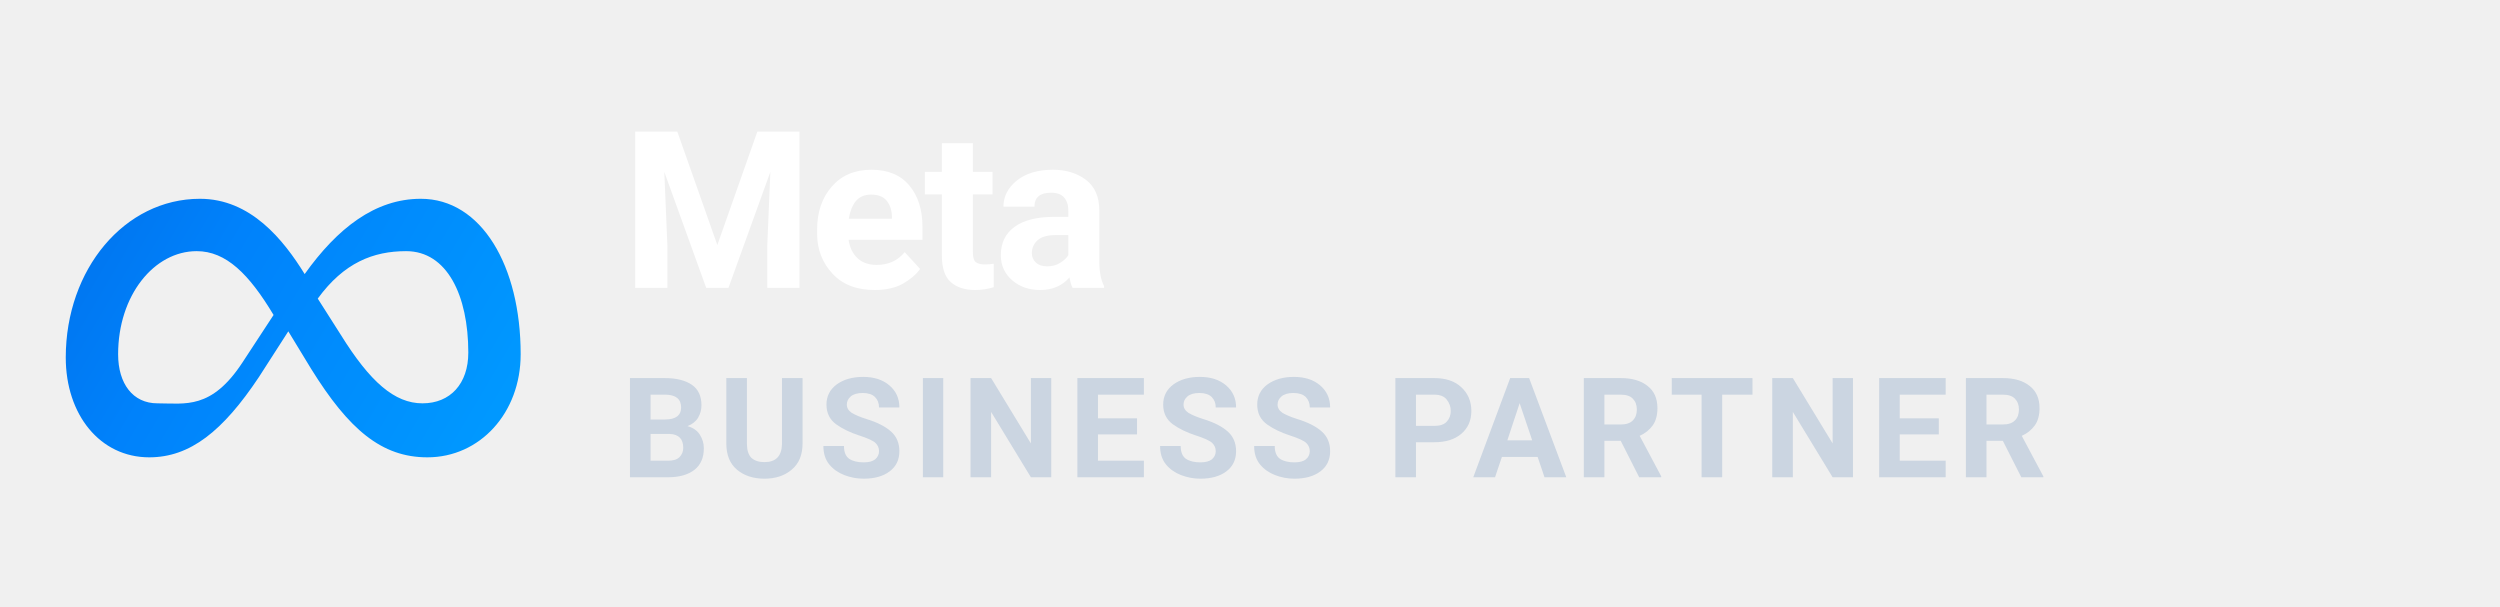
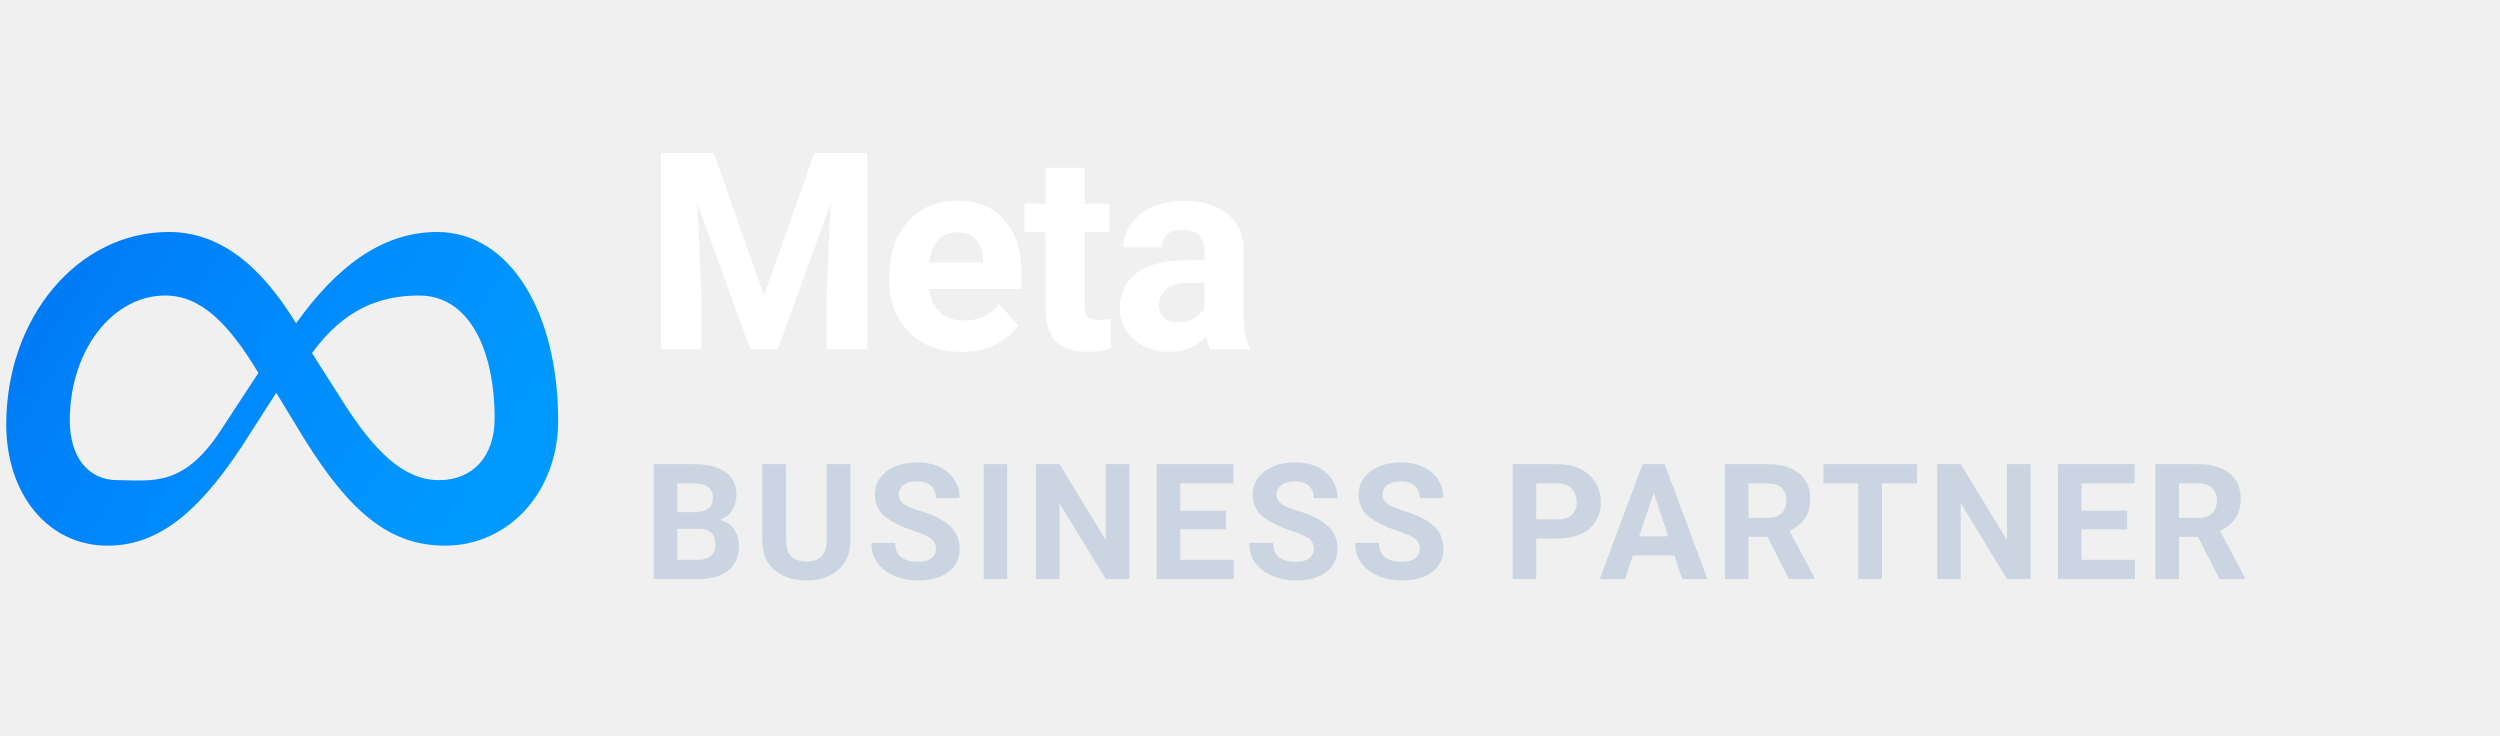
- <svg xmlns="http://www.w3.org/2000/svg" width="165" height="40" viewBox="0 0 165 40" fill="none">
+ <svg xmlns="http://www.w3.org/2000/svg" viewBox="0 0 136 40" fill="none">
  <defs>
-     <linearGradient id="metaGrad" x1="2" y1="10" x2="36" y2="30" gradientUnits="userSpaceOnUse">
+     <linearGradient id="metaGrad" x1="0" y1="10" x2="32" y2="30" gradientUnits="userSpaceOnUse">
      <stop offset="0%" stop-color="#0064E0" />
      <stop offset="50%" stop-color="#0082FB" />
      <stop offset="100%" stop-color="#0099FF" />
    </linearGradient>
  </defs>
-   <g transform="translate(-7, -2) scale(1.08)">
+   <g transform="translate(-11, -2.5) scale(1.08)">
    <path d="M32.2 14C29.4 14 27.1 15.8 25.1 18.6C23.8 16.5 21.8 14 18.7 14C14.1 14 10.5 18.3 10.5 23.7C10.5 27.2 12.6 29.8 15.6 29.8C18.1 29.8 20.1 28.2 22.3 24.9L24.1 22.1L25.5 24.4C27.8 28.1 29.8 29.8 32.6 29.8C35.8 29.8 38.3 27.1 38.3 23.5C38.3 18.1 35.9 14 32.2 14ZM16.1 26.5C14.6 26.5 13.7 25.3 13.7 23.5C13.7 19.9 15.9 17.2 18.5 17.2C20.3 17.2 21.7 18.6 23.2 21.1L21.3 24C19.4 26.9 17.8 26.5 16.1 26.5ZM32.3 26.5C30.6 26.5 29.1 25.2 27.3 22.3L25.9 20.1C27.5 17.9 29.3 17.2 31.3 17.2C33.8 17.2 35.1 19.9 35.1 23.4C35.1 25.3 34 26.5 32.3 26.5Z" fill="url(#metaGrad)" />
  </g>
-   <text x="41" y="19" font-family="-apple-system, BlinkMacSystemFont, 'Segoe UI', Roboto, sans-serif" font-size="14.5" font-weight="700" letter-spacing="-0.02em" fill="#FFFFFF">Meta</text>
-   <text x="41" y="31.5" font-family="-apple-system, BlinkMacSystemFont, 'Segoe UI', Roboto, sans-serif" font-size="9.2" font-weight="700" letter-spacing="0.06em" fill="#CBD5E1">BUSINESS PARTNER</text>
+   <text x="35" y="19" font-family="-apple-system, BlinkMacSystemFont, 'Segoe UI', Roboto, sans-serif" font-size="15" font-weight="700" letter-spacing="-0.02em" fill="#FFFFFF">Meta</text>
+   <text x="35" y="31.5" font-family="-apple-system, BlinkMacSystemFont, 'Segoe UI', Roboto, sans-serif" font-size="8.8" font-weight="700" letter-spacing="0.04em" fill="#CBD5E1">BUSINESS PARTNER</text>
</svg>
